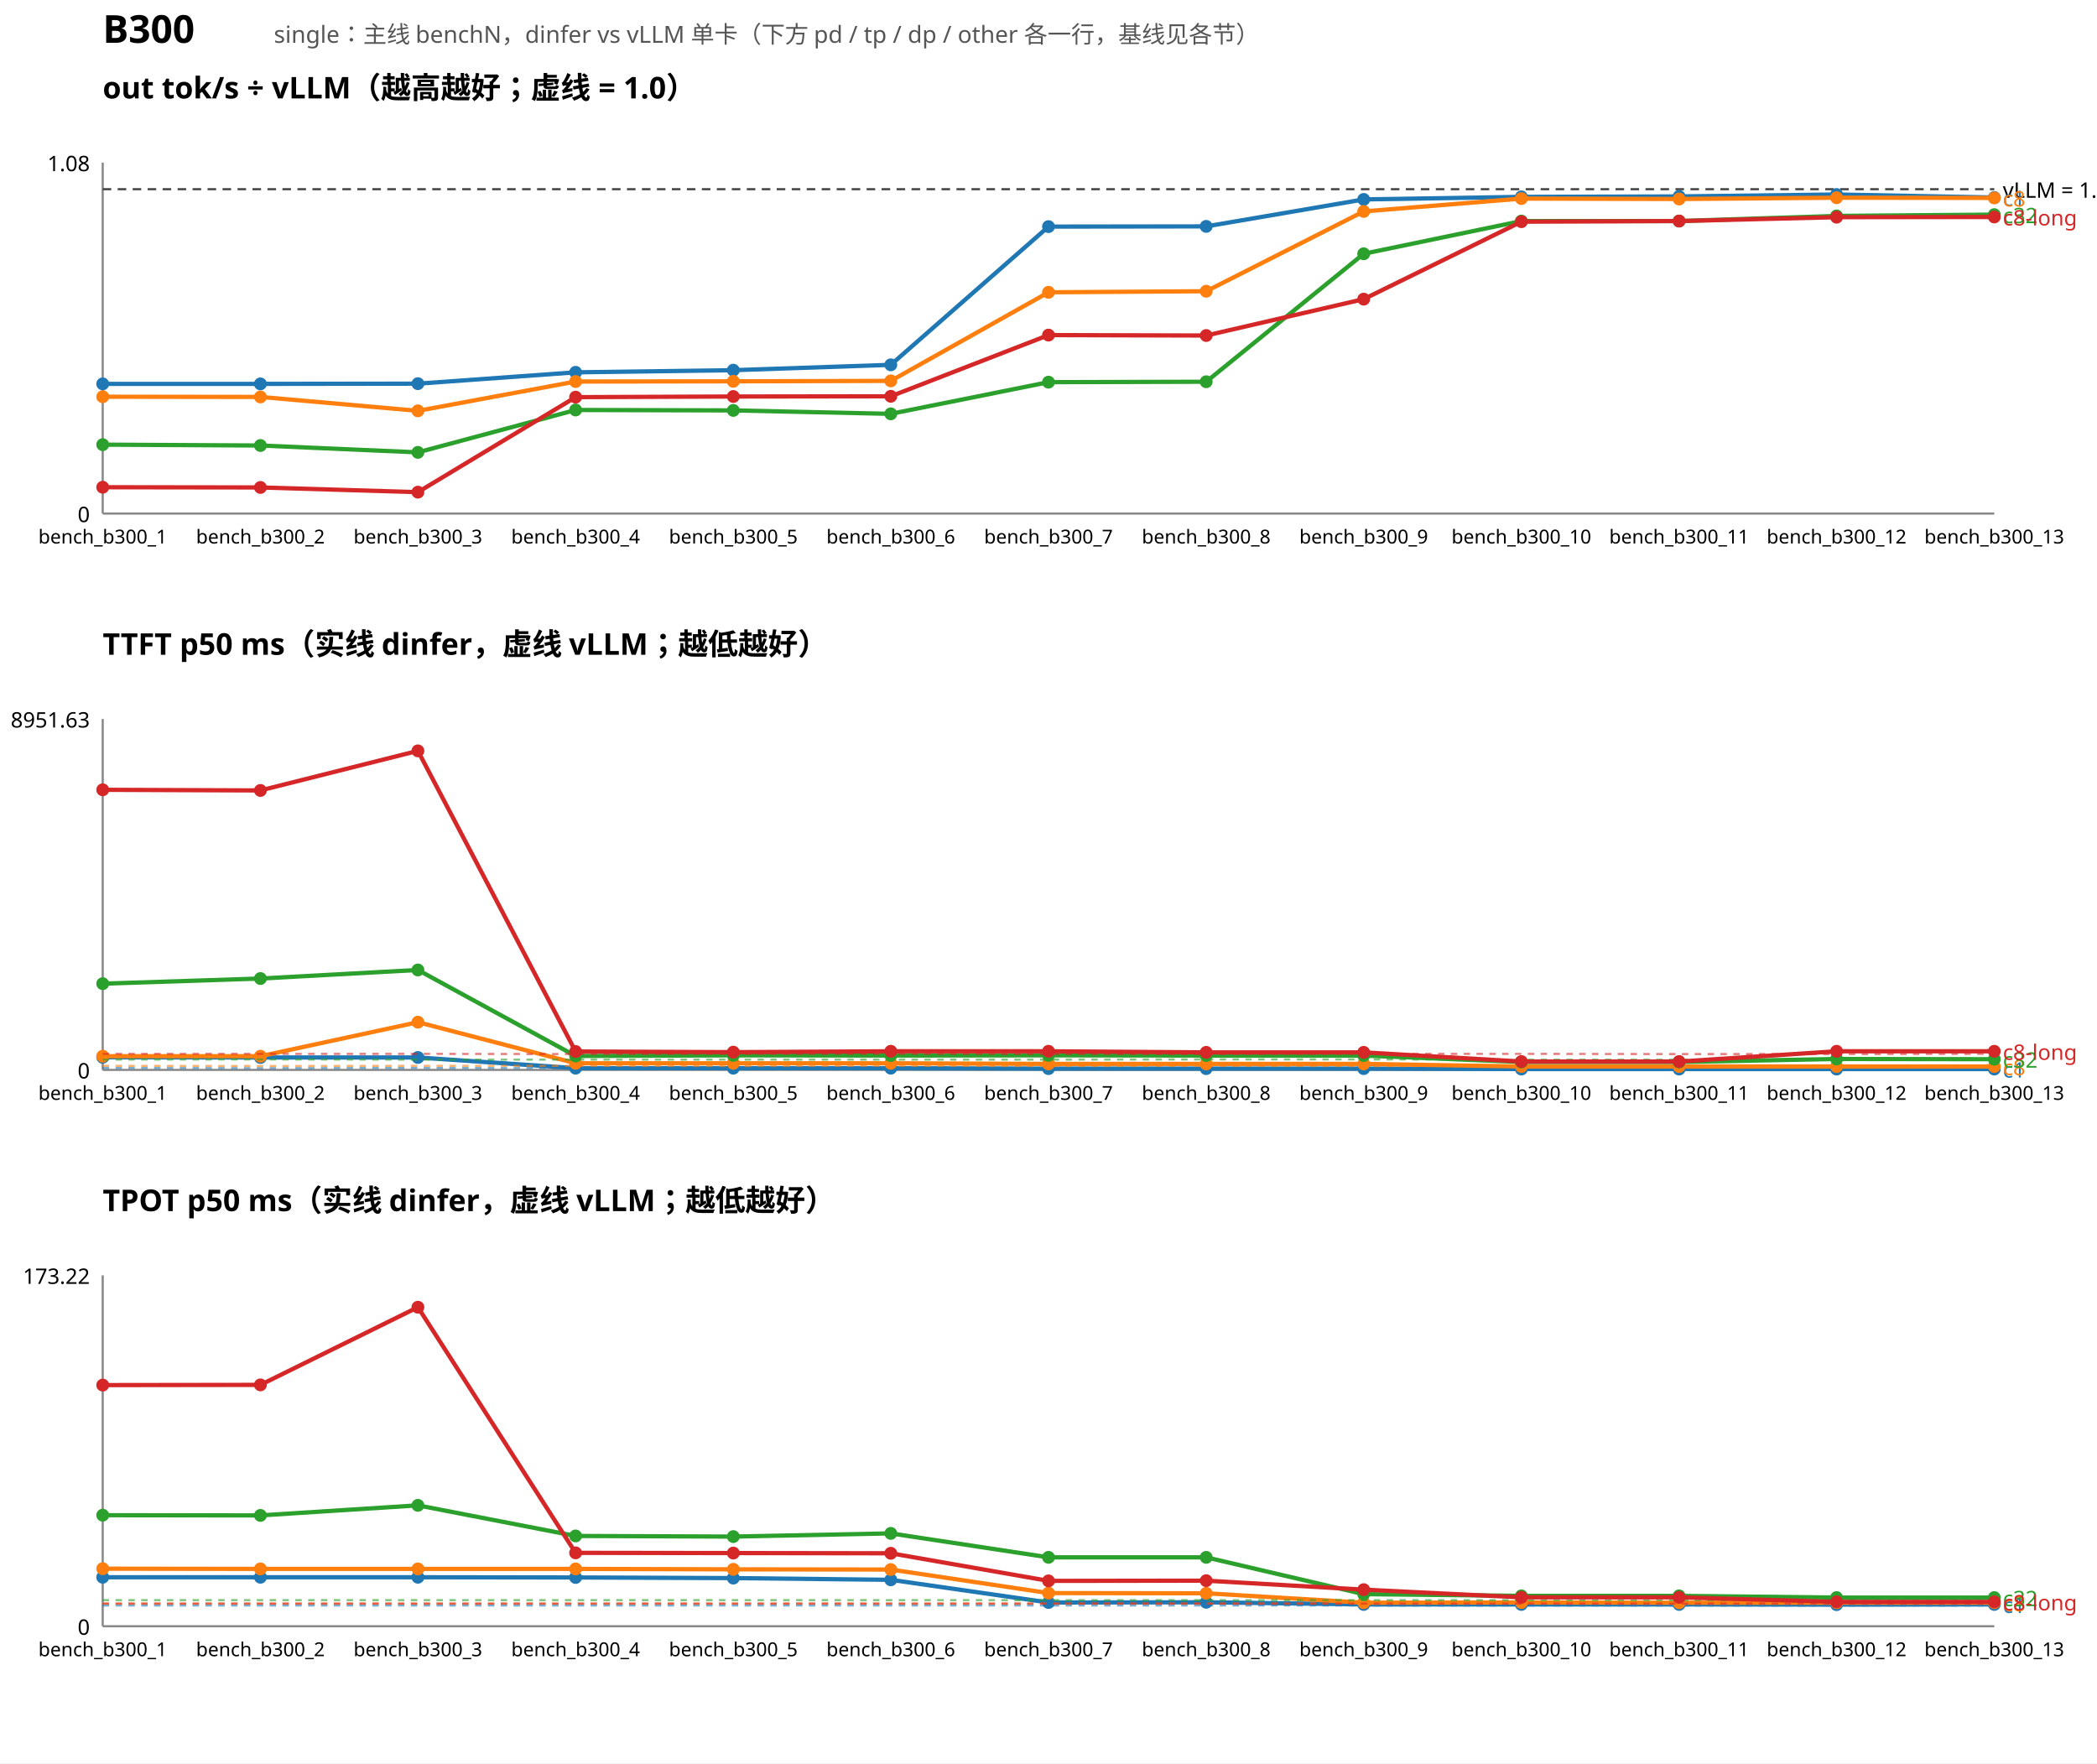
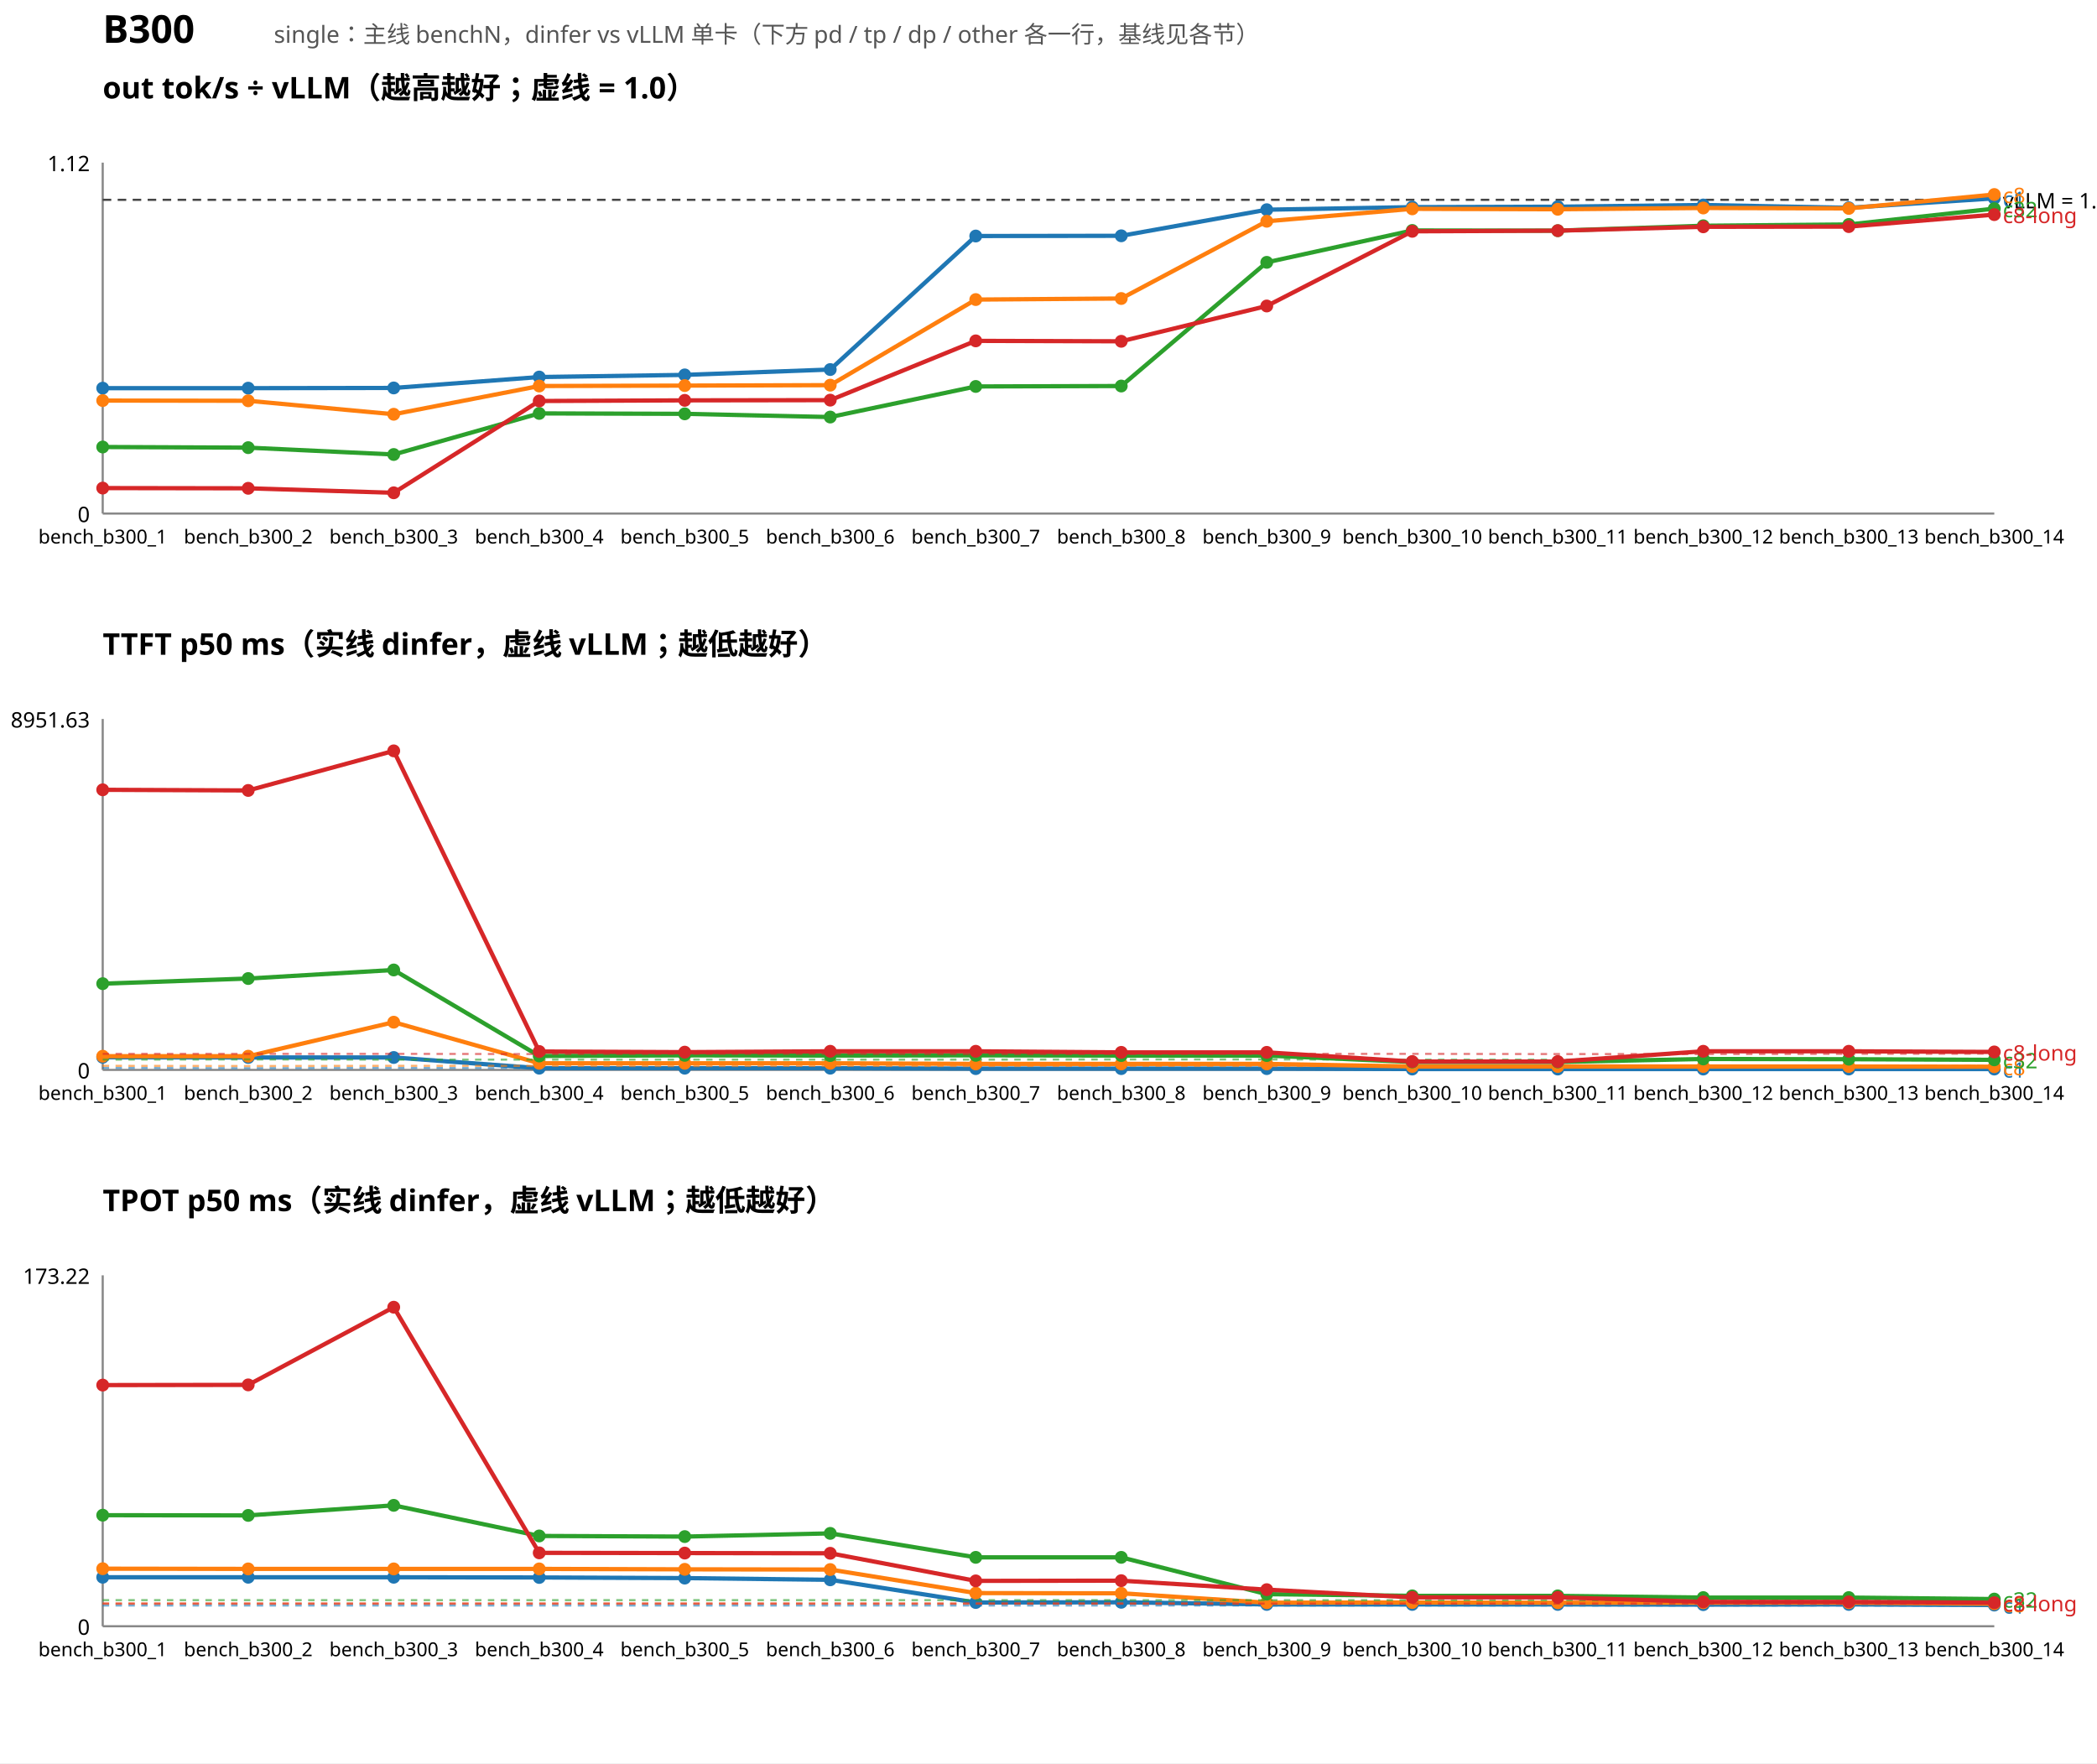
<svg xmlns="http://www.w3.org/2000/svg" width="980" height="824" font-family="sans-serif">
  <rect width="980" height="824" fill="white" />
  <text x="48" y="20" font-size="18" font-weight="bold">B300</text>
  <text x="128" y="20" font-size="11" fill="#555">single：主线 benchN，dinfer vs vLLM 单卡（下方 pd / tp / dp / other 各一行，基线见各节）</text>
  <text x="48" y="46" font-size="14" font-weight="bold">out tok/s ÷ vLLM（越高越好；虚线 = 1.0）</text>
  <line x1="48" y1="240.0" x2="932" y2="240.0" stroke="#888" />
  <line x1="48" y1="76" x2="48" y2="240.0" stroke="#888" />
-   <text x="42" y="80" font-size="10" text-anchor="end">1.08</text>
+   <text x="42" y="80" font-size="10" text-anchor="end">1.12</text>
  <text x="42" y="244.0" font-size="10" text-anchor="end">0</text>
-   <line x1="48" y1="88.418" x2="932" y2="88.418" stroke="#444" stroke-dasharray="4 3" />
-   <text x="936" y="92.418" font-size="10">vLLM = 1.0</text>
-   <polyline points="48.0,179.4 121.7,179.4 195.3,179.3 269.0,174.0 342.7,173.0 416.3,170.5 490.0,105.9 563.7,105.8 637.3,93.2 711.0,92.0 784.7,91.8 858.3,90.9 932.0,92.3" fill="none" stroke="#1f77b4" stroke-width="2" />
-   <circle cx="48.0" cy="179.4" r="3" fill="#1f77b4" />
-   <circle cx="121.7" cy="179.4" r="3" fill="#1f77b4" />
-   <circle cx="195.3" cy="179.3" r="3" fill="#1f77b4" />
-   <circle cx="269.0" cy="174.0" r="3" fill="#1f77b4" />
-   <circle cx="342.7" cy="173.0" r="3" fill="#1f77b4" />
-   <circle cx="416.3" cy="170.5" r="3" fill="#1f77b4" />
-   <circle cx="490.0" cy="105.9" r="3" fill="#1f77b4" />
-   <circle cx="563.7" cy="105.8" r="3" fill="#1f77b4" />
-   <circle cx="637.3" cy="93.2" r="3" fill="#1f77b4" />
-   <circle cx="711.0" cy="92.0" r="3" fill="#1f77b4" />
-   <circle cx="784.7" cy="91.8" r="3" fill="#1f77b4" />
-   <circle cx="858.3" cy="90.9" r="3" fill="#1f77b4" />
-   <circle cx="932.0" cy="92.3" r="3" fill="#1f77b4" />
-   <text x="936" y="96.253" font-size="10" fill="#1f77b4">c1</text>
-   <polyline points="48.0,185.4 121.7,185.5 195.3,192.0 269.0,178.3 342.7,178.2 416.3,178.0 490.0,136.6 563.7,136.1 637.3,98.8 711.0,92.8 784.7,93.0 858.3,92.4 932.0,92.5" fill="none" stroke="#ff7f0e" stroke-width="2" />
-   <circle cx="48.0" cy="185.4" r="3" fill="#ff7f0e" />
-   <circle cx="121.7" cy="185.5" r="3" fill="#ff7f0e" />
-   <circle cx="195.3" cy="192.0" r="3" fill="#ff7f0e" />
-   <circle cx="269.0" cy="178.3" r="3" fill="#ff7f0e" />
-   <circle cx="342.7" cy="178.2" r="3" fill="#ff7f0e" />
-   <circle cx="416.3" cy="178.0" r="3" fill="#ff7f0e" />
-   <circle cx="490.0" cy="136.6" r="3" fill="#ff7f0e" />
-   <circle cx="563.7" cy="136.1" r="3" fill="#ff7f0e" />
-   <circle cx="637.3" cy="98.8" r="3" fill="#ff7f0e" />
-   <circle cx="711.0" cy="92.8" r="3" fill="#ff7f0e" />
-   <circle cx="784.7" cy="93.0" r="3" fill="#ff7f0e" />
-   <circle cx="858.3" cy="92.4" r="3" fill="#ff7f0e" />
-   <circle cx="932.0" cy="92.5" r="3" fill="#ff7f0e" />
-   <text x="936" y="96.524" font-size="10" fill="#ff7f0e">c8</text>
-   <polyline points="48.0,207.8 121.7,208.2 195.3,211.4 269.0,191.6 342.7,191.8 416.3,193.4 490.0,178.6 563.7,178.4 637.3,118.6 711.0,103.3 784.7,103.3 858.3,100.9 932.0,100.3" fill="none" stroke="#2ca02c" stroke-width="2" />
-   <circle cx="48.0" cy="207.8" r="3" fill="#2ca02c" />
-   <circle cx="121.7" cy="208.2" r="3" fill="#2ca02c" />
-   <circle cx="195.3" cy="211.4" r="3" fill="#2ca02c" />
-   <circle cx="269.0" cy="191.6" r="3" fill="#2ca02c" />
-   <circle cx="342.7" cy="191.8" r="3" fill="#2ca02c" />
-   <circle cx="416.3" cy="193.4" r="3" fill="#2ca02c" />
-   <circle cx="490.0" cy="178.6" r="3" fill="#2ca02c" />
-   <circle cx="563.7" cy="178.4" r="3" fill="#2ca02c" />
-   <circle cx="637.3" cy="118.6" r="3" fill="#2ca02c" />
-   <circle cx="711.0" cy="103.3" r="3" fill="#2ca02c" />
-   <circle cx="784.7" cy="103.3" r="3" fill="#2ca02c" />
-   <circle cx="858.3" cy="100.9" r="3" fill="#2ca02c" />
-   <circle cx="932.0" cy="100.3" r="3" fill="#2ca02c" />
-   <text x="936" y="104.292" font-size="10" fill="#2ca02c">c32</text>
-   <polyline points="48.0,227.7 121.7,227.8 195.3,230.0 269.0,185.6 342.7,185.3 416.3,185.2 490.0,156.6 563.7,156.8 637.3,139.8 711.0,103.6 784.7,103.3 858.3,101.5 932.0,101.4" fill="none" stroke="#d62728" stroke-width="2" />
-   <circle cx="48.0" cy="227.7" r="3" fill="#d62728" />
-   <circle cx="121.7" cy="227.8" r="3" fill="#d62728" />
-   <circle cx="195.3" cy="230.0" r="3" fill="#d62728" />
-   <circle cx="269.0" cy="185.6" r="3" fill="#d62728" />
-   <circle cx="342.7" cy="185.3" r="3" fill="#d62728" />
-   <circle cx="416.3" cy="185.2" r="3" fill="#d62728" />
-   <circle cx="490.0" cy="156.6" r="3" fill="#d62728" />
-   <circle cx="563.7" cy="156.8" r="3" fill="#d62728" />
-   <circle cx="637.3" cy="139.8" r="3" fill="#d62728" />
-   <circle cx="711.0" cy="103.6" r="3" fill="#d62728" />
-   <circle cx="784.7" cy="103.3" r="3" fill="#d62728" />
-   <circle cx="858.3" cy="101.5" r="3" fill="#d62728" />
-   <circle cx="932.0" cy="101.4" r="3" fill="#d62728" />
-   <text x="936" y="105.356" font-size="10" fill="#d62728">c8-long</text>
+   <line x1="48" y1="93.381" x2="932" y2="93.381" stroke="#444" stroke-dasharray="4 3" />
+   <text x="936" y="97.381" font-size="10">vLLM = 1.0</text>
+   <polyline points="48.0,181.4 116.0,181.4 184.0,181.3 252.0,176.2 320.0,175.2 388.0,172.7 456.0,110.3 524.0,110.2 592.0,98.0 660.0,96.8 728.0,96.6 796.0,95.8 864.0,97.1 932.0,92.7" fill="none" stroke="#1f77b4" stroke-width="2" />
+   <circle cx="48.0" cy="181.4" r="3" fill="#1f77b4" />
+   <circle cx="116.0" cy="181.4" r="3" fill="#1f77b4" />
+   <circle cx="184.0" cy="181.3" r="3" fill="#1f77b4" />
+   <circle cx="252.0" cy="176.2" r="3" fill="#1f77b4" />
+   <circle cx="320.0" cy="175.2" r="3" fill="#1f77b4" />
+   <circle cx="388.0" cy="172.7" r="3" fill="#1f77b4" />
+   <circle cx="456.0" cy="110.3" r="3" fill="#1f77b4" />
+   <circle cx="524.0" cy="110.2" r="3" fill="#1f77b4" />
+   <circle cx="592.0" cy="98.0" r="3" fill="#1f77b4" />
+   <circle cx="660.0" cy="96.8" r="3" fill="#1f77b4" />
+   <circle cx="728.0" cy="96.6" r="3" fill="#1f77b4" />
+   <circle cx="796.0" cy="95.8" r="3" fill="#1f77b4" />
+   <circle cx="864.0" cy="97.1" r="3" fill="#1f77b4" />
+   <circle cx="932.0" cy="92.7" r="3" fill="#1f77b4" />
+   <text x="936" y="96.725" font-size="10" fill="#1f77b4">c1</text>
+   <polyline points="48.0,187.2 116.0,187.3 184.0,193.6 252.0,180.4 320.0,180.2 388.0,180.0 456.0,140.0 524.0,139.5 592.0,103.4 660.0,97.6 728.0,97.8 796.0,97.2 864.0,97.4 932.0,90.9" fill="none" stroke="#ff7f0e" stroke-width="2" />
+   <circle cx="48.0" cy="187.2" r="3" fill="#ff7f0e" />
+   <circle cx="116.0" cy="187.3" r="3" fill="#ff7f0e" />
+   <circle cx="184.0" cy="193.6" r="3" fill="#ff7f0e" />
+   <circle cx="252.0" cy="180.4" r="3" fill="#ff7f0e" />
+   <circle cx="320.0" cy="180.2" r="3" fill="#ff7f0e" />
+   <circle cx="388.0" cy="180.0" r="3" fill="#ff7f0e" />
+   <circle cx="456.0" cy="140.0" r="3" fill="#ff7f0e" />
+   <circle cx="524.0" cy="139.5" r="3" fill="#ff7f0e" />
+   <circle cx="592.0" cy="103.4" r="3" fill="#ff7f0e" />
+   <circle cx="660.0" cy="97.6" r="3" fill="#ff7f0e" />
+   <circle cx="728.0" cy="97.8" r="3" fill="#ff7f0e" />
+   <circle cx="796.0" cy="97.2" r="3" fill="#ff7f0e" />
+   <circle cx="864.0" cy="97.4" r="3" fill="#ff7f0e" />
+   <circle cx="932.0" cy="90.9" r="3" fill="#ff7f0e" />
+   <text x="936" y="94.909" font-size="10" fill="#ff7f0e">c8</text>
+   <polyline points="48.0,208.9 116.0,209.2 184.0,212.4 252.0,193.2 320.0,193.4 388.0,194.9 456.0,180.6 524.0,180.4 592.0,122.6 660.0,107.7 728.0,107.8 796.0,105.5 864.0,104.9 932.0,97.5" fill="none" stroke="#2ca02c" stroke-width="2" />
+   <circle cx="48.0" cy="208.9" r="3" fill="#2ca02c" />
+   <circle cx="116.0" cy="209.2" r="3" fill="#2ca02c" />
+   <circle cx="184.0" cy="212.4" r="3" fill="#2ca02c" />
+   <circle cx="252.0" cy="193.2" r="3" fill="#2ca02c" />
+   <circle cx="320.0" cy="193.4" r="3" fill="#2ca02c" />
+   <circle cx="388.0" cy="194.9" r="3" fill="#2ca02c" />
+   <circle cx="456.0" cy="180.6" r="3" fill="#2ca02c" />
+   <circle cx="524.0" cy="180.4" r="3" fill="#2ca02c" />
+   <circle cx="592.0" cy="122.6" r="3" fill="#2ca02c" />
+   <circle cx="660.0" cy="107.7" r="3" fill="#2ca02c" />
+   <circle cx="728.0" cy="107.8" r="3" fill="#2ca02c" />
+   <circle cx="796.0" cy="105.5" r="3" fill="#2ca02c" />
+   <circle cx="864.0" cy="104.9" r="3" fill="#2ca02c" />
+   <circle cx="932.0" cy="97.5" r="3" fill="#2ca02c" />
+   <text x="936" y="101.531" font-size="10" fill="#2ca02c">c32</text>
+   <polyline points="48.0,228.1 116.0,228.2 184.0,230.3 252.0,187.4 320.0,187.1 388.0,187.0 456.0,159.3 524.0,159.5 592.0,143.0 660.0,108.1 728.0,107.8 796.0,106.0 864.0,105.9 932.0,100.3" fill="none" stroke="#d62728" stroke-width="2" />
+   <circle cx="48.0" cy="228.1" r="3" fill="#d62728" />
+   <circle cx="116.0" cy="228.2" r="3" fill="#d62728" />
+   <circle cx="184.0" cy="230.3" r="3" fill="#d62728" />
+   <circle cx="252.0" cy="187.4" r="3" fill="#d62728" />
+   <circle cx="320.0" cy="187.1" r="3" fill="#d62728" />
+   <circle cx="388.0" cy="187.0" r="3" fill="#d62728" />
+   <circle cx="456.0" cy="159.3" r="3" fill="#d62728" />
+   <circle cx="524.0" cy="159.5" r="3" fill="#d62728" />
+   <circle cx="592.0" cy="143.0" r="3" fill="#d62728" />
+   <circle cx="660.0" cy="108.1" r="3" fill="#d62728" />
+   <circle cx="728.0" cy="107.8" r="3" fill="#d62728" />
+   <circle cx="796.0" cy="106.0" r="3" fill="#d62728" />
+   <circle cx="864.0" cy="105.9" r="3" fill="#d62728" />
+   <circle cx="932.0" cy="100.3" r="3" fill="#d62728" />
+   <text x="936" y="104.262" font-size="10" fill="#d62728">c8-long</text>
  <text x="48.0" y="254.0" font-size="9" text-anchor="middle">bench_b300_1</text>
-   <text x="121.7" y="254.0" font-size="9" text-anchor="middle">bench_b300_2</text>
-   <text x="195.3" y="254.0" font-size="9" text-anchor="middle">bench_b300_3</text>
-   <text x="269.0" y="254.0" font-size="9" text-anchor="middle">bench_b300_4</text>
-   <text x="342.7" y="254.0" font-size="9" text-anchor="middle">bench_b300_5</text>
-   <text x="416.3" y="254.0" font-size="9" text-anchor="middle">bench_b300_6</text>
-   <text x="490.0" y="254.0" font-size="9" text-anchor="middle">bench_b300_7</text>
-   <text x="563.7" y="254.0" font-size="9" text-anchor="middle">bench_b300_8</text>
-   <text x="637.3" y="254.0" font-size="9" text-anchor="middle">bench_b300_9</text>
-   <text x="711.0" y="254.0" font-size="9" text-anchor="middle">bench_b300_10</text>
-   <text x="784.7" y="254.0" font-size="9" text-anchor="middle">bench_b300_11</text>
-   <text x="858.3" y="254.0" font-size="9" text-anchor="middle">bench_b300_12</text>
-   <text x="932.0" y="254.0" font-size="9" text-anchor="middle">bench_b300_13</text>
+   <text x="116.0" y="254.0" font-size="9" text-anchor="middle">bench_b300_2</text>
+   <text x="184.0" y="254.0" font-size="9" text-anchor="middle">bench_b300_3</text>
+   <text x="252.0" y="254.0" font-size="9" text-anchor="middle">bench_b300_4</text>
+   <text x="320.0" y="254.0" font-size="9" text-anchor="middle">bench_b300_5</text>
+   <text x="388.0" y="254.0" font-size="9" text-anchor="middle">bench_b300_6</text>
+   <text x="456.0" y="254.0" font-size="9" text-anchor="middle">bench_b300_7</text>
+   <text x="524.0" y="254.0" font-size="9" text-anchor="middle">bench_b300_8</text>
+   <text x="592.0" y="254.0" font-size="9" text-anchor="middle">bench_b300_9</text>
+   <text x="660.0" y="254.0" font-size="9" text-anchor="middle">bench_b300_10</text>
+   <text x="728.0" y="254.0" font-size="9" text-anchor="middle">bench_b300_11</text>
+   <text x="796.0" y="254.0" font-size="9" text-anchor="middle">bench_b300_12</text>
+   <text x="864.0" y="254.0" font-size="9" text-anchor="middle">bench_b300_13</text>
+   <text x="932.0" y="254.0" font-size="9" text-anchor="middle">bench_b300_14</text>
  <text x="48" y="306" font-size="14" font-weight="bold">TTFT p50 ms（实线 dinfer，虚线 vLLM；越低越好）</text>
  <line x1="48" y1="500.0" x2="932" y2="500.0" stroke="#888" />
  <line x1="48" y1="336" x2="48" y2="500.0" stroke="#888" />
  <text x="42" y="340" font-size="10" text-anchor="end">8951.63</text>
  <text x="42" y="504.0" font-size="10" text-anchor="end">0</text>
-   <polyline points="48.0,494.1 121.7,494.2 195.3,494.2 269.0,499.2 342.7,499.2 416.3,499.2 490.0,499.4 563.7,499.4 637.3,499.4 711.0,499.6 784.7,499.6 858.3,499.6 932.0,499.6" fill="none" stroke="#1f77b4" stroke-width="2" />
+   <polyline points="48.0,494.1 116.0,494.2 184.0,494.2 252.0,499.2 320.0,499.2 388.0,499.2 456.0,499.4 524.0,499.4 592.0,499.4 660.0,499.6 728.0,499.6 796.0,499.6 864.0,499.6 932.0,499.6" fill="none" stroke="#1f77b4" stroke-width="2" />
  <circle cx="48.0" cy="494.1" r="3" fill="#1f77b4" />
-   <circle cx="121.7" cy="494.2" r="3" fill="#1f77b4" />
-   <circle cx="195.3" cy="494.2" r="3" fill="#1f77b4" />
-   <circle cx="269.0" cy="499.2" r="3" fill="#1f77b4" />
-   <circle cx="342.7" cy="499.2" r="3" fill="#1f77b4" />
-   <circle cx="416.3" cy="499.2" r="3" fill="#1f77b4" />
-   <circle cx="490.0" cy="499.4" r="3" fill="#1f77b4" />
-   <circle cx="563.7" cy="499.4" r="3" fill="#1f77b4" />
-   <circle cx="637.3" cy="499.4" r="3" fill="#1f77b4" />
-   <circle cx="711.0" cy="499.6" r="3" fill="#1f77b4" />
-   <circle cx="784.7" cy="499.6" r="3" fill="#1f77b4" />
-   <circle cx="858.3" cy="499.6" r="3" fill="#1f77b4" />
+   <circle cx="116.0" cy="494.2" r="3" fill="#1f77b4" />
+   <circle cx="184.0" cy="494.2" r="3" fill="#1f77b4" />
+   <circle cx="252.0" cy="499.2" r="3" fill="#1f77b4" />
+   <circle cx="320.0" cy="499.2" r="3" fill="#1f77b4" />
+   <circle cx="388.0" cy="499.2" r="3" fill="#1f77b4" />
+   <circle cx="456.0" cy="499.4" r="3" fill="#1f77b4" />
+   <circle cx="524.0" cy="499.4" r="3" fill="#1f77b4" />
+   <circle cx="592.0" cy="499.4" r="3" fill="#1f77b4" />
+   <circle cx="660.0" cy="499.6" r="3" fill="#1f77b4" />
+   <circle cx="728.0" cy="499.6" r="3" fill="#1f77b4" />
+   <circle cx="796.0" cy="499.6" r="3" fill="#1f77b4" />
+   <circle cx="864.0" cy="499.6" r="3" fill="#1f77b4" />
  <circle cx="932.0" cy="499.6" r="3" fill="#1f77b4" />
-   <polyline points="48.0,499.1 121.7,499.2 195.3,499.1 269.0,499.2 342.7,499.2 416.3,499.1 490.0,499.2 563.7,499.1 637.3,499.1 711.0,499.1 784.7,499.1 858.3,499.1 932.0,499.1" fill="none" stroke="#1f77b4" stroke-width="1" stroke-dasharray="3 3" opacity="0.6" />
-   <text x="936" y="503.595" font-size="10" fill="#1f77b4">c1</text>
-   <polyline points="48.0,493.6 121.7,493.6 195.3,477.7 269.0,496.9 342.7,496.9 416.3,496.9 490.0,497.2 563.7,497.2 637.3,497.2 711.0,498.4 784.7,498.4 858.3,498.4 932.0,498.4" fill="none" stroke="#ff7f0e" stroke-width="2" />
+   <polyline points="48.0,499.1 116.0,499.2 184.0,499.1 252.0,499.2 320.0,499.2 388.0,499.1 456.0,499.2 524.0,499.1 592.0,499.1 660.0,499.1 728.0,499.1 796.0,499.1 864.0,499.1 932.0,499.1" fill="none" stroke="#1f77b4" stroke-width="1" stroke-dasharray="3 3" opacity="0.6" />
+   <text x="936" y="503.608" font-size="10" fill="#1f77b4">c1</text>
+   <polyline points="48.0,493.6 116.0,493.6 184.0,477.7 252.0,496.9 320.0,496.9 388.0,496.9 456.0,497.2 524.0,497.2 592.0,497.2 660.0,498.4 728.0,498.4 796.0,498.4 864.0,498.4 932.0,498.5" fill="none" stroke="#ff7f0e" stroke-width="2" />
  <circle cx="48.0" cy="493.6" r="3" fill="#ff7f0e" />
-   <circle cx="121.7" cy="493.6" r="3" fill="#ff7f0e" />
-   <circle cx="195.3" cy="477.7" r="3" fill="#ff7f0e" />
-   <circle cx="269.0" cy="496.9" r="3" fill="#ff7f0e" />
-   <circle cx="342.7" cy="496.9" r="3" fill="#ff7f0e" />
-   <circle cx="416.3" cy="496.9" r="3" fill="#ff7f0e" />
-   <circle cx="490.0" cy="497.2" r="3" fill="#ff7f0e" />
-   <circle cx="563.7" cy="497.2" r="3" fill="#ff7f0e" />
-   <circle cx="637.3" cy="497.2" r="3" fill="#ff7f0e" />
-   <circle cx="711.0" cy="498.4" r="3" fill="#ff7f0e" />
-   <circle cx="784.7" cy="498.4" r="3" fill="#ff7f0e" />
-   <circle cx="858.3" cy="498.4" r="3" fill="#ff7f0e" />
-   <circle cx="932.0" cy="498.4" r="3" fill="#ff7f0e" />
-   <polyline points="48.0,498.1 121.7,498.2 195.3,498.1 269.0,498.1 342.7,498.2 416.3,498.1 490.0,498.2 563.7,498.1 637.3,498.2 711.0,498.1 784.7,498.2 858.3,498.2 932.0,498.2" fill="none" stroke="#ff7f0e" stroke-width="1" stroke-dasharray="3 3" opacity="0.6" />
-   <text x="936" y="502.45" font-size="10" fill="#ff7f0e">c8</text>
-   <polyline points="48.0,459.7 121.7,457.3 195.3,453.3 269.0,493.5 342.7,493.2 416.3,493.3 490.0,493.2 563.7,493.3 637.3,493.3 711.0,496.3 784.7,496.3 858.3,494.9 932.0,495.0" fill="none" stroke="#2ca02c" stroke-width="2" />
+   <circle cx="116.0" cy="493.6" r="3" fill="#ff7f0e" />
+   <circle cx="184.0" cy="477.7" r="3" fill="#ff7f0e" />
+   <circle cx="252.0" cy="496.9" r="3" fill="#ff7f0e" />
+   <circle cx="320.0" cy="496.9" r="3" fill="#ff7f0e" />
+   <circle cx="388.0" cy="496.9" r="3" fill="#ff7f0e" />
+   <circle cx="456.0" cy="497.2" r="3" fill="#ff7f0e" />
+   <circle cx="524.0" cy="497.2" r="3" fill="#ff7f0e" />
+   <circle cx="592.0" cy="497.2" r="3" fill="#ff7f0e" />
+   <circle cx="660.0" cy="498.4" r="3" fill="#ff7f0e" />
+   <circle cx="728.0" cy="498.4" r="3" fill="#ff7f0e" />
+   <circle cx="796.0" cy="498.4" r="3" fill="#ff7f0e" />
+   <circle cx="864.0" cy="498.4" r="3" fill="#ff7f0e" />
+   <circle cx="932.0" cy="498.5" r="3" fill="#ff7f0e" />
+   <polyline points="48.0,498.1 116.0,498.2 184.0,498.1 252.0,498.1 320.0,498.2 388.0,498.1 456.0,498.2 524.0,498.1 592.0,498.2 660.0,498.1 728.0,498.2 796.0,498.2 864.0,498.2 932.0,498.0" fill="none" stroke="#ff7f0e" stroke-width="1" stroke-dasharray="3 3" opacity="0.6" />
+   <text x="936" y="502.5" font-size="10" fill="#ff7f0e">c8</text>
+   <polyline points="48.0,459.7 116.0,457.3 184.0,453.3 252.0,493.5 320.0,493.2 388.0,493.3 456.0,493.2 524.0,493.3 592.0,493.3 660.0,496.3 728.0,496.3 796.0,494.9 864.0,495.0 932.0,495.3" fill="none" stroke="#2ca02c" stroke-width="2" />
  <circle cx="48.0" cy="459.7" r="3" fill="#2ca02c" />
-   <circle cx="121.7" cy="457.3" r="3" fill="#2ca02c" />
-   <circle cx="195.3" cy="453.3" r="3" fill="#2ca02c" />
-   <circle cx="269.0" cy="493.5" r="3" fill="#2ca02c" />
-   <circle cx="342.7" cy="493.2" r="3" fill="#2ca02c" />
-   <circle cx="416.3" cy="493.3" r="3" fill="#2ca02c" />
-   <circle cx="490.0" cy="493.2" r="3" fill="#2ca02c" />
-   <circle cx="563.7" cy="493.3" r="3" fill="#2ca02c" />
-   <circle cx="637.3" cy="493.3" r="3" fill="#2ca02c" />
-   <circle cx="711.0" cy="496.3" r="3" fill="#2ca02c" />
-   <circle cx="784.7" cy="496.3" r="3" fill="#2ca02c" />
-   <circle cx="858.3" cy="494.9" r="3" fill="#2ca02c" />
-   <circle cx="932.0" cy="495.0" r="3" fill="#2ca02c" />
-   <polyline points="48.0,495.2 121.7,495.1 195.3,495.2 269.0,495.2 342.7,495.2 416.3,495.2 490.0,495.2 563.7,495.1 637.3,495.1 711.0,495.2 784.7,495.2 858.3,495.1 932.0,495.2" fill="none" stroke="#2ca02c" stroke-width="1" stroke-dasharray="3 3" opacity="0.6" />
-   <text x="936" y="498.967" font-size="10" fill="#2ca02c">c32</text>
-   <polyline points="48.0,369.1 121.7,369.4 195.3,350.9 269.0,491.4 342.7,491.7 416.3,491.3 490.0,491.3 563.7,491.8 637.3,491.8 711.0,496.1 784.7,496.1 858.3,491.3 932.0,491.3" fill="none" stroke="#d62728" stroke-width="2" />
+   <circle cx="116.0" cy="457.3" r="3" fill="#2ca02c" />
+   <circle cx="184.0" cy="453.3" r="3" fill="#2ca02c" />
+   <circle cx="252.0" cy="493.5" r="3" fill="#2ca02c" />
+   <circle cx="320.0" cy="493.2" r="3" fill="#2ca02c" />
+   <circle cx="388.0" cy="493.3" r="3" fill="#2ca02c" />
+   <circle cx="456.0" cy="493.2" r="3" fill="#2ca02c" />
+   <circle cx="524.0" cy="493.3" r="3" fill="#2ca02c" />
+   <circle cx="592.0" cy="493.3" r="3" fill="#2ca02c" />
+   <circle cx="660.0" cy="496.3" r="3" fill="#2ca02c" />
+   <circle cx="728.0" cy="496.3" r="3" fill="#2ca02c" />
+   <circle cx="796.0" cy="494.9" r="3" fill="#2ca02c" />
+   <circle cx="864.0" cy="495.0" r="3" fill="#2ca02c" />
+   <circle cx="932.0" cy="495.3" r="3" fill="#2ca02c" />
+   <polyline points="48.0,495.2 116.0,495.1 184.0,495.2 252.0,495.2 320.0,495.2 388.0,495.2 456.0,495.2 524.0,495.1 592.0,495.1 660.0,495.2 728.0,495.2 796.0,495.1 864.0,495.2 932.0,495.2" fill="none" stroke="#2ca02c" stroke-width="1" stroke-dasharray="3 3" opacity="0.6" />
+   <text x="936" y="499.269" font-size="10" fill="#2ca02c">c32</text>
+   <polyline points="48.0,369.1 116.0,369.4 184.0,350.9 252.0,491.4 320.0,491.7 388.0,491.3 456.0,491.3 524.0,491.8 592.0,491.8 660.0,496.1 728.0,496.1 796.0,491.3 864.0,491.3 932.0,491.6" fill="none" stroke="#d62728" stroke-width="2" />
  <circle cx="48.0" cy="369.1" r="3" fill="#d62728" />
-   <circle cx="121.7" cy="369.4" r="3" fill="#d62728" />
-   <circle cx="195.3" cy="350.9" r="3" fill="#d62728" />
-   <circle cx="269.0" cy="491.4" r="3" fill="#d62728" />
-   <circle cx="342.7" cy="491.7" r="3" fill="#d62728" />
-   <circle cx="416.3" cy="491.3" r="3" fill="#d62728" />
-   <circle cx="490.0" cy="491.3" r="3" fill="#d62728" />
-   <circle cx="563.7" cy="491.8" r="3" fill="#d62728" />
-   <circle cx="637.3" cy="491.8" r="3" fill="#d62728" />
-   <circle cx="711.0" cy="496.1" r="3" fill="#d62728" />
-   <circle cx="784.7" cy="496.1" r="3" fill="#d62728" />
-   <circle cx="858.3" cy="491.3" r="3" fill="#d62728" />
-   <circle cx="932.0" cy="491.3" r="3" fill="#d62728" />
-   <polyline points="48.0,492.5 121.7,492.5 195.3,492.5 269.0,492.6 342.7,492.5 416.3,492.5 490.0,492.6 563.7,492.6 637.3,492.5 711.0,492.5 784.7,492.6 858.3,492.6 932.0,492.5" fill="none" stroke="#d62728" stroke-width="1" stroke-dasharray="3 3" opacity="0.6" />
-   <text x="936" y="495.316" font-size="10" fill="#d62728">c8-long</text>
+   <circle cx="116.0" cy="369.4" r="3" fill="#d62728" />
+   <circle cx="184.0" cy="350.9" r="3" fill="#d62728" />
+   <circle cx="252.0" cy="491.4" r="3" fill="#d62728" />
+   <circle cx="320.0" cy="491.7" r="3" fill="#d62728" />
+   <circle cx="388.0" cy="491.3" r="3" fill="#d62728" />
+   <circle cx="456.0" cy="491.3" r="3" fill="#d62728" />
+   <circle cx="524.0" cy="491.8" r="3" fill="#d62728" />
+   <circle cx="592.0" cy="491.8" r="3" fill="#d62728" />
+   <circle cx="660.0" cy="496.1" r="3" fill="#d62728" />
+   <circle cx="728.0" cy="496.1" r="3" fill="#d62728" />
+   <circle cx="796.0" cy="491.3" r="3" fill="#d62728" />
+   <circle cx="864.0" cy="491.3" r="3" fill="#d62728" />
+   <circle cx="932.0" cy="491.6" r="3" fill="#d62728" />
+   <polyline points="48.0,492.5 116.0,492.5 184.0,492.5 252.0,492.6 320.0,492.5 388.0,492.5 456.0,492.6 524.0,492.6 592.0,492.5 660.0,492.5 728.0,492.6 796.0,492.6 864.0,492.5 932.0,492.4" fill="none" stroke="#d62728" stroke-width="1" stroke-dasharray="3 3" opacity="0.6" />
+   <text x="936" y="495.632" font-size="10" fill="#d62728">c8-long</text>
  <text x="48.0" y="514.0" font-size="9" text-anchor="middle">bench_b300_1</text>
-   <text x="121.7" y="514.0" font-size="9" text-anchor="middle">bench_b300_2</text>
-   <text x="195.3" y="514.0" font-size="9" text-anchor="middle">bench_b300_3</text>
-   <text x="269.0" y="514.0" font-size="9" text-anchor="middle">bench_b300_4</text>
-   <text x="342.7" y="514.0" font-size="9" text-anchor="middle">bench_b300_5</text>
-   <text x="416.3" y="514.0" font-size="9" text-anchor="middle">bench_b300_6</text>
-   <text x="490.0" y="514.0" font-size="9" text-anchor="middle">bench_b300_7</text>
-   <text x="563.7" y="514.0" font-size="9" text-anchor="middle">bench_b300_8</text>
-   <text x="637.3" y="514.0" font-size="9" text-anchor="middle">bench_b300_9</text>
-   <text x="711.0" y="514.0" font-size="9" text-anchor="middle">bench_b300_10</text>
-   <text x="784.7" y="514.0" font-size="9" text-anchor="middle">bench_b300_11</text>
-   <text x="858.3" y="514.0" font-size="9" text-anchor="middle">bench_b300_12</text>
-   <text x="932.0" y="514.0" font-size="9" text-anchor="middle">bench_b300_13</text>
+   <text x="116.0" y="514.0" font-size="9" text-anchor="middle">bench_b300_2</text>
+   <text x="184.0" y="514.0" font-size="9" text-anchor="middle">bench_b300_3</text>
+   <text x="252.0" y="514.0" font-size="9" text-anchor="middle">bench_b300_4</text>
+   <text x="320.0" y="514.0" font-size="9" text-anchor="middle">bench_b300_5</text>
+   <text x="388.0" y="514.0" font-size="9" text-anchor="middle">bench_b300_6</text>
+   <text x="456.0" y="514.0" font-size="9" text-anchor="middle">bench_b300_7</text>
+   <text x="524.0" y="514.0" font-size="9" text-anchor="middle">bench_b300_8</text>
+   <text x="592.0" y="514.0" font-size="9" text-anchor="middle">bench_b300_9</text>
+   <text x="660.0" y="514.0" font-size="9" text-anchor="middle">bench_b300_10</text>
+   <text x="728.0" y="514.0" font-size="9" text-anchor="middle">bench_b300_11</text>
+   <text x="796.0" y="514.0" font-size="9" text-anchor="middle">bench_b300_12</text>
+   <text x="864.0" y="514.0" font-size="9" text-anchor="middle">bench_b300_13</text>
+   <text x="932.0" y="514.0" font-size="9" text-anchor="middle">bench_b300_14</text>
  <text x="48" y="566" font-size="14" font-weight="bold">TPOT p50 ms（实线 dinfer，虚线 vLLM；越低越好）</text>
  <line x1="48" y1="760.0" x2="932" y2="760.0" stroke="#888" />
  <line x1="48" y1="596" x2="48" y2="760.0" stroke="#888" />
  <text x="42" y="600" font-size="10" text-anchor="end">173.22</text>
  <text x="42" y="764.0" font-size="10" text-anchor="end">0</text>
-   <polyline points="48.0,737.1 121.7,737.1 195.3,737.1 269.0,737.2 342.7,737.5 416.3,738.3 490.0,748.9 563.7,748.8 637.3,749.8 711.0,749.8 784.7,749.8 858.3,749.9 932.0,749.8" fill="none" stroke="#1f77b4" stroke-width="2" />
+   <polyline points="48.0,737.1 116.0,737.1 184.0,737.1 252.0,737.2 320.0,737.5 388.0,738.3 456.0,748.9 524.0,748.8 592.0,749.8 660.0,749.8 728.0,749.8 796.0,749.9 864.0,749.8 932.0,750.1" fill="none" stroke="#1f77b4" stroke-width="2" />
  <circle cx="48.0" cy="737.1" r="3" fill="#1f77b4" />
-   <circle cx="121.7" cy="737.1" r="3" fill="#1f77b4" />
-   <circle cx="195.3" cy="737.1" r="3" fill="#1f77b4" />
-   <circle cx="269.0" cy="737.2" r="3" fill="#1f77b4" />
-   <circle cx="342.7" cy="737.5" r="3" fill="#1f77b4" />
-   <circle cx="416.3" cy="738.3" r="3" fill="#1f77b4" />
-   <circle cx="490.0" cy="748.9" r="3" fill="#1f77b4" />
-   <circle cx="563.7" cy="748.8" r="3" fill="#1f77b4" />
-   <circle cx="637.3" cy="749.8" r="3" fill="#1f77b4" />
-   <circle cx="711.0" cy="749.8" r="3" fill="#1f77b4" />
-   <circle cx="784.7" cy="749.8" r="3" fill="#1f77b4" />
-   <circle cx="858.3" cy="749.9" r="3" fill="#1f77b4" />
-   <circle cx="932.0" cy="749.8" r="3" fill="#1f77b4" />
-   <polyline points="48.0,750.3 121.7,750.3 195.3,750.3 269.0,750.3 342.7,750.3 416.3,750.3 490.0,750.3 563.7,750.3 637.3,750.3 711.0,750.3 784.7,750.3 858.3,750.3 932.0,750.3" fill="none" stroke="#1f77b4" stroke-width="1" stroke-dasharray="3 3" opacity="0.6" />
-   <text x="936" y="753.808" font-size="10" fill="#1f77b4">c1</text>
-   <polyline points="48.0,733.1 121.7,733.2 195.3,733.2 269.0,733.2 342.7,733.4 416.3,733.5 490.0,744.5 563.7,744.6 637.3,749.0 711.0,748.9 784.7,749.0 858.3,749.0 932.0,749.0" fill="none" stroke="#ff7f0e" stroke-width="2" />
+   <circle cx="116.0" cy="737.1" r="3" fill="#1f77b4" />
+   <circle cx="184.0" cy="737.1" r="3" fill="#1f77b4" />
+   <circle cx="252.0" cy="737.2" r="3" fill="#1f77b4" />
+   <circle cx="320.0" cy="737.5" r="3" fill="#1f77b4" />
+   <circle cx="388.0" cy="738.3" r="3" fill="#1f77b4" />
+   <circle cx="456.0" cy="748.9" r="3" fill="#1f77b4" />
+   <circle cx="524.0" cy="748.8" r="3" fill="#1f77b4" />
+   <circle cx="592.0" cy="749.8" r="3" fill="#1f77b4" />
+   <circle cx="660.0" cy="749.8" r="3" fill="#1f77b4" />
+   <circle cx="728.0" cy="749.8" r="3" fill="#1f77b4" />
+   <circle cx="796.0" cy="749.9" r="3" fill="#1f77b4" />
+   <circle cx="864.0" cy="749.8" r="3" fill="#1f77b4" />
+   <circle cx="932.0" cy="750.1" r="3" fill="#1f77b4" />
+   <polyline points="48.0,750.3 116.0,750.3 184.0,750.3 252.0,750.3 320.0,750.3 388.0,750.3 456.0,750.3 524.0,750.3 592.0,750.3 660.0,750.3 728.0,750.3 796.0,750.3 864.0,750.3 932.0,750.3" fill="none" stroke="#1f77b4" stroke-width="1" stroke-dasharray="3 3" opacity="0.6" />
+   <text x="936" y="754.107" font-size="10" fill="#1f77b4">c1</text>
+   <polyline points="48.0,733.1 116.0,733.2 184.0,733.2 252.0,733.2 320.0,733.4 388.0,733.5 456.0,744.5 524.0,744.6 592.0,749.0 660.0,748.9 728.0,749.0 796.0,749.0 864.0,749.0 932.0,749.5" fill="none" stroke="#ff7f0e" stroke-width="2" />
  <circle cx="48.0" cy="733.1" r="3" fill="#ff7f0e" />
-   <circle cx="121.7" cy="733.2" r="3" fill="#ff7f0e" />
-   <circle cx="195.3" cy="733.2" r="3" fill="#ff7f0e" />
-   <circle cx="269.0" cy="733.2" r="3" fill="#ff7f0e" />
-   <circle cx="342.7" cy="733.4" r="3" fill="#ff7f0e" />
-   <circle cx="416.3" cy="733.5" r="3" fill="#ff7f0e" />
-   <circle cx="490.0" cy="744.5" r="3" fill="#ff7f0e" />
-   <circle cx="563.7" cy="744.6" r="3" fill="#ff7f0e" />
-   <circle cx="637.3" cy="749.0" r="3" fill="#ff7f0e" />
-   <circle cx="711.0" cy="748.9" r="3" fill="#ff7f0e" />
-   <circle cx="784.7" cy="749.0" r="3" fill="#ff7f0e" />
-   <circle cx="858.3" cy="749.0" r="3" fill="#ff7f0e" />
-   <circle cx="932.0" cy="749.0" r="3" fill="#ff7f0e" />
-   <polyline points="48.0,749.4 121.7,749.4 195.3,749.4 269.0,749.4 342.7,749.4 416.3,749.4 490.0,749.4 563.7,749.4 637.3,749.4 711.0,749.4 784.7,749.4 858.3,749.4 932.0,749.4" fill="none" stroke="#ff7f0e" stroke-width="1" stroke-dasharray="3 3" opacity="0.6" />
-   <text x="936" y="752.984" font-size="10" fill="#ff7f0e">c8</text>
-   <polyline points="48.0,708.1 121.7,708.2 195.3,703.5 269.0,717.8 342.7,718.1 416.3,716.6 490.0,727.8 563.7,727.8 637.3,745.0 711.0,745.8 784.7,745.8 858.3,746.6 932.0,746.6" fill="none" stroke="#2ca02c" stroke-width="2" />
+   <circle cx="116.0" cy="733.2" r="3" fill="#ff7f0e" />
+   <circle cx="184.0" cy="733.2" r="3" fill="#ff7f0e" />
+   <circle cx="252.0" cy="733.2" r="3" fill="#ff7f0e" />
+   <circle cx="320.0" cy="733.4" r="3" fill="#ff7f0e" />
+   <circle cx="388.0" cy="733.5" r="3" fill="#ff7f0e" />
+   <circle cx="456.0" cy="744.5" r="3" fill="#ff7f0e" />
+   <circle cx="524.0" cy="744.6" r="3" fill="#ff7f0e" />
+   <circle cx="592.0" cy="749.0" r="3" fill="#ff7f0e" />
+   <circle cx="660.0" cy="748.9" r="3" fill="#ff7f0e" />
+   <circle cx="728.0" cy="749.0" r="3" fill="#ff7f0e" />
+   <circle cx="796.0" cy="749.0" r="3" fill="#ff7f0e" />
+   <circle cx="864.0" cy="749.0" r="3" fill="#ff7f0e" />
+   <circle cx="932.0" cy="749.5" r="3" fill="#ff7f0e" />
+   <polyline points="48.0,749.4 116.0,749.4 184.0,749.4 252.0,749.4 320.0,749.4 388.0,749.4 456.0,749.4 524.0,749.4 592.0,749.4 660.0,749.4 728.0,749.4 796.0,749.4 864.0,749.4 932.0,749.4" fill="none" stroke="#ff7f0e" stroke-width="1" stroke-dasharray="3 3" opacity="0.6" />
+   <text x="936" y="753.451" font-size="10" fill="#ff7f0e">c8</text>
+   <polyline points="48.0,708.1 116.0,708.2 184.0,703.5 252.0,717.8 320.0,718.1 388.0,716.6 456.0,727.8 524.0,727.8 592.0,745.0 660.0,745.8 728.0,745.8 796.0,746.6 864.0,746.6 932.0,747.3" fill="none" stroke="#2ca02c" stroke-width="2" />
  <circle cx="48.0" cy="708.1" r="3" fill="#2ca02c" />
-   <circle cx="121.7" cy="708.2" r="3" fill="#2ca02c" />
-   <circle cx="195.3" cy="703.5" r="3" fill="#2ca02c" />
-   <circle cx="269.0" cy="717.8" r="3" fill="#2ca02c" />
-   <circle cx="342.7" cy="718.1" r="3" fill="#2ca02c" />
-   <circle cx="416.3" cy="716.6" r="3" fill="#2ca02c" />
-   <circle cx="490.0" cy="727.8" r="3" fill="#2ca02c" />
-   <circle cx="563.7" cy="727.8" r="3" fill="#2ca02c" />
-   <circle cx="637.3" cy="745.0" r="3" fill="#2ca02c" />
-   <circle cx="711.0" cy="745.8" r="3" fill="#2ca02c" />
-   <circle cx="784.7" cy="745.8" r="3" fill="#2ca02c" />
-   <circle cx="858.3" cy="746.6" r="3" fill="#2ca02c" />
-   <circle cx="932.0" cy="746.6" r="3" fill="#2ca02c" />
-   <polyline points="48.0,747.8 121.7,747.8 195.3,747.8 269.0,747.8 342.7,747.8 416.3,747.8 490.0,747.8 563.7,747.8 637.3,747.8 711.0,747.8 784.7,747.8 858.3,747.8 932.0,747.8" fill="none" stroke="#2ca02c" stroke-width="1" stroke-dasharray="3 3" opacity="0.6" />
-   <text x="936" y="750.629" font-size="10" fill="#2ca02c">c32</text>
-   <polyline points="48.0,647.3 121.7,647.2 195.3,610.9 269.0,725.7 342.7,725.8 416.3,725.9 490.0,738.8 563.7,738.7 637.3,742.9 711.0,746.5 784.7,746.5 858.3,748.6 932.0,748.6" fill="none" stroke="#d62728" stroke-width="2" />
+   <circle cx="116.0" cy="708.2" r="3" fill="#2ca02c" />
+   <circle cx="184.0" cy="703.5" r="3" fill="#2ca02c" />
+   <circle cx="252.0" cy="717.8" r="3" fill="#2ca02c" />
+   <circle cx="320.0" cy="718.1" r="3" fill="#2ca02c" />
+   <circle cx="388.0" cy="716.6" r="3" fill="#2ca02c" />
+   <circle cx="456.0" cy="727.8" r="3" fill="#2ca02c" />
+   <circle cx="524.0" cy="727.8" r="3" fill="#2ca02c" />
+   <circle cx="592.0" cy="745.0" r="3" fill="#2ca02c" />
+   <circle cx="660.0" cy="745.8" r="3" fill="#2ca02c" />
+   <circle cx="728.0" cy="745.8" r="3" fill="#2ca02c" />
+   <circle cx="796.0" cy="746.6" r="3" fill="#2ca02c" />
+   <circle cx="864.0" cy="746.6" r="3" fill="#2ca02c" />
+   <circle cx="932.0" cy="747.3" r="3" fill="#2ca02c" />
+   <polyline points="48.0,747.8 116.0,747.8 184.0,747.8 252.0,747.8 320.0,747.8 388.0,747.8 456.0,747.8 524.0,747.8 592.0,747.8 660.0,747.8 728.0,747.8 796.0,747.8 864.0,747.8 932.0,747.8" fill="none" stroke="#2ca02c" stroke-width="1" stroke-dasharray="3 3" opacity="0.6" />
+   <text x="936" y="751.306" font-size="10" fill="#2ca02c">c32</text>
+   <polyline points="48.0,647.3 116.0,647.2 184.0,610.9 252.0,725.7 320.0,725.8 388.0,725.9 456.0,738.8 524.0,738.7 592.0,742.9 660.0,746.5 728.0,746.5 796.0,748.6 864.0,748.6 932.0,749.0" fill="none" stroke="#d62728" stroke-width="2" />
  <circle cx="48.0" cy="647.3" r="3" fill="#d62728" />
-   <circle cx="121.7" cy="647.2" r="3" fill="#d62728" />
-   <circle cx="195.3" cy="610.9" r="3" fill="#d62728" />
-   <circle cx="269.0" cy="725.7" r="3" fill="#d62728" />
-   <circle cx="342.7" cy="725.8" r="3" fill="#d62728" />
-   <circle cx="416.3" cy="725.9" r="3" fill="#d62728" />
-   <circle cx="490.0" cy="738.8" r="3" fill="#d62728" />
-   <circle cx="563.7" cy="738.7" r="3" fill="#d62728" />
-   <circle cx="637.3" cy="742.9" r="3" fill="#d62728" />
-   <circle cx="711.0" cy="746.5" r="3" fill="#d62728" />
-   <circle cx="784.7" cy="746.5" r="3" fill="#d62728" />
-   <circle cx="858.3" cy="748.6" r="3" fill="#d62728" />
-   <circle cx="932.0" cy="748.6" r="3" fill="#d62728" />
-   <polyline points="48.0,749.4 121.7,749.4 195.3,749.4 269.0,749.4 342.7,749.4 416.3,749.4 490.0,749.4 563.7,749.4 637.3,749.4 711.0,749.4 784.7,749.4 858.3,749.4 932.0,749.4" fill="none" stroke="#d62728" stroke-width="1" stroke-dasharray="3 3" opacity="0.6" />
-   <text x="936" y="752.568" font-size="10" fill="#d62728">c8-long</text>
+   <circle cx="116.0" cy="647.2" r="3" fill="#d62728" />
+   <circle cx="184.0" cy="610.9" r="3" fill="#d62728" />
+   <circle cx="252.0" cy="725.7" r="3" fill="#d62728" />
+   <circle cx="320.0" cy="725.8" r="3" fill="#d62728" />
+   <circle cx="388.0" cy="725.9" r="3" fill="#d62728" />
+   <circle cx="456.0" cy="738.8" r="3" fill="#d62728" />
+   <circle cx="524.0" cy="738.7" r="3" fill="#d62728" />
+   <circle cx="592.0" cy="742.9" r="3" fill="#d62728" />
+   <circle cx="660.0" cy="746.5" r="3" fill="#d62728" />
+   <circle cx="728.0" cy="746.5" r="3" fill="#d62728" />
+   <circle cx="796.0" cy="748.6" r="3" fill="#d62728" />
+   <circle cx="864.0" cy="748.6" r="3" fill="#d62728" />
+   <circle cx="932.0" cy="749.0" r="3" fill="#d62728" />
+   <polyline points="48.0,749.4 116.0,749.4 184.0,749.4 252.0,749.4 320.0,749.4 388.0,749.4 456.0,749.4 524.0,749.4 592.0,749.4 660.0,749.4 728.0,749.4 796.0,749.4 864.0,749.4 932.0,749.4" fill="none" stroke="#d62728" stroke-width="1" stroke-dasharray="3 3" opacity="0.6" />
+   <text x="936" y="753.026" font-size="10" fill="#d62728">c8-long</text>
  <text x="48.0" y="774.0" font-size="9" text-anchor="middle">bench_b300_1</text>
-   <text x="121.7" y="774.0" font-size="9" text-anchor="middle">bench_b300_2</text>
-   <text x="195.3" y="774.0" font-size="9" text-anchor="middle">bench_b300_3</text>
-   <text x="269.0" y="774.0" font-size="9" text-anchor="middle">bench_b300_4</text>
-   <text x="342.7" y="774.0" font-size="9" text-anchor="middle">bench_b300_5</text>
-   <text x="416.3" y="774.0" font-size="9" text-anchor="middle">bench_b300_6</text>
-   <text x="490.0" y="774.0" font-size="9" text-anchor="middle">bench_b300_7</text>
-   <text x="563.7" y="774.0" font-size="9" text-anchor="middle">bench_b300_8</text>
-   <text x="637.3" y="774.0" font-size="9" text-anchor="middle">bench_b300_9</text>
-   <text x="711.0" y="774.0" font-size="9" text-anchor="middle">bench_b300_10</text>
-   <text x="784.7" y="774.0" font-size="9" text-anchor="middle">bench_b300_11</text>
-   <text x="858.3" y="774.0" font-size="9" text-anchor="middle">bench_b300_12</text>
-   <text x="932.0" y="774.0" font-size="9" text-anchor="middle">bench_b300_13</text>
+   <text x="116.0" y="774.0" font-size="9" text-anchor="middle">bench_b300_2</text>
+   <text x="184.0" y="774.0" font-size="9" text-anchor="middle">bench_b300_3</text>
+   <text x="252.0" y="774.0" font-size="9" text-anchor="middle">bench_b300_4</text>
+   <text x="320.0" y="774.0" font-size="9" text-anchor="middle">bench_b300_5</text>
+   <text x="388.0" y="774.0" font-size="9" text-anchor="middle">bench_b300_6</text>
+   <text x="456.0" y="774.0" font-size="9" text-anchor="middle">bench_b300_7</text>
+   <text x="524.0" y="774.0" font-size="9" text-anchor="middle">bench_b300_8</text>
+   <text x="592.0" y="774.0" font-size="9" text-anchor="middle">bench_b300_9</text>
+   <text x="660.0" y="774.0" font-size="9" text-anchor="middle">bench_b300_10</text>
+   <text x="728.0" y="774.0" font-size="9" text-anchor="middle">bench_b300_11</text>
+   <text x="796.0" y="774.0" font-size="9" text-anchor="middle">bench_b300_12</text>
+   <text x="864.0" y="774.0" font-size="9" text-anchor="middle">bench_b300_13</text>
+   <text x="932.0" y="774.0" font-size="9" text-anchor="middle">bench_b300_14</text>
</svg>
